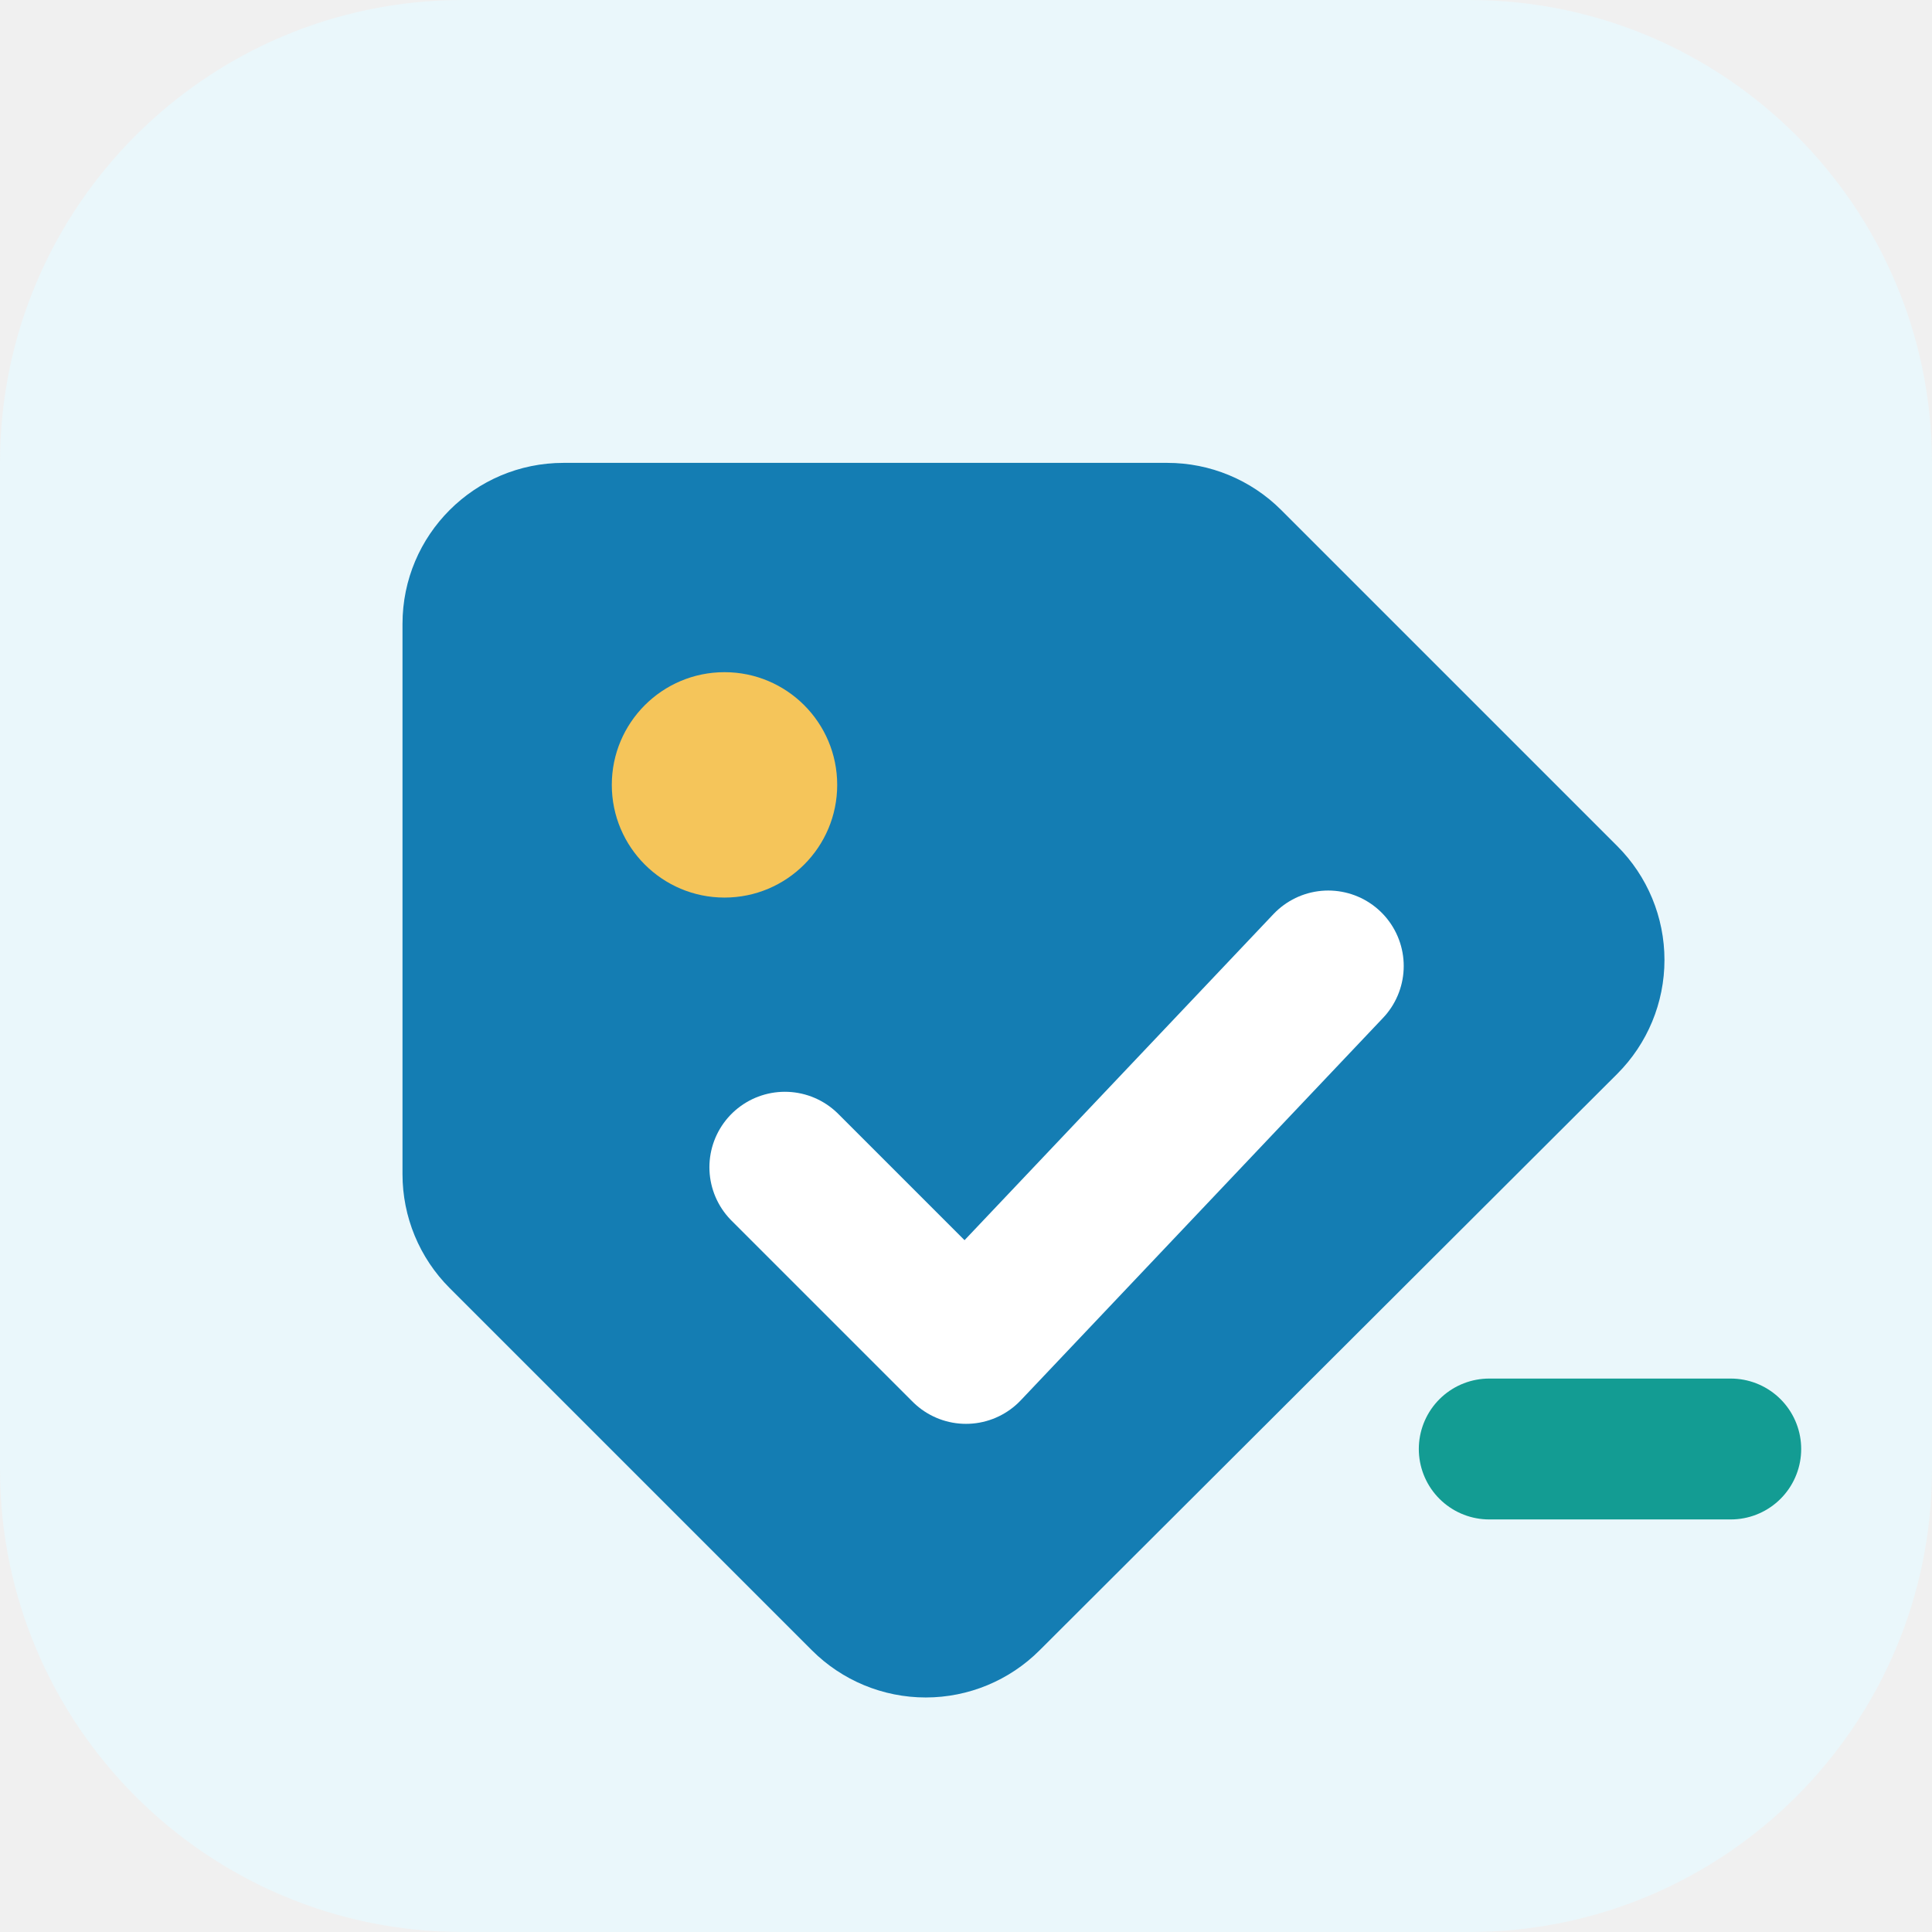
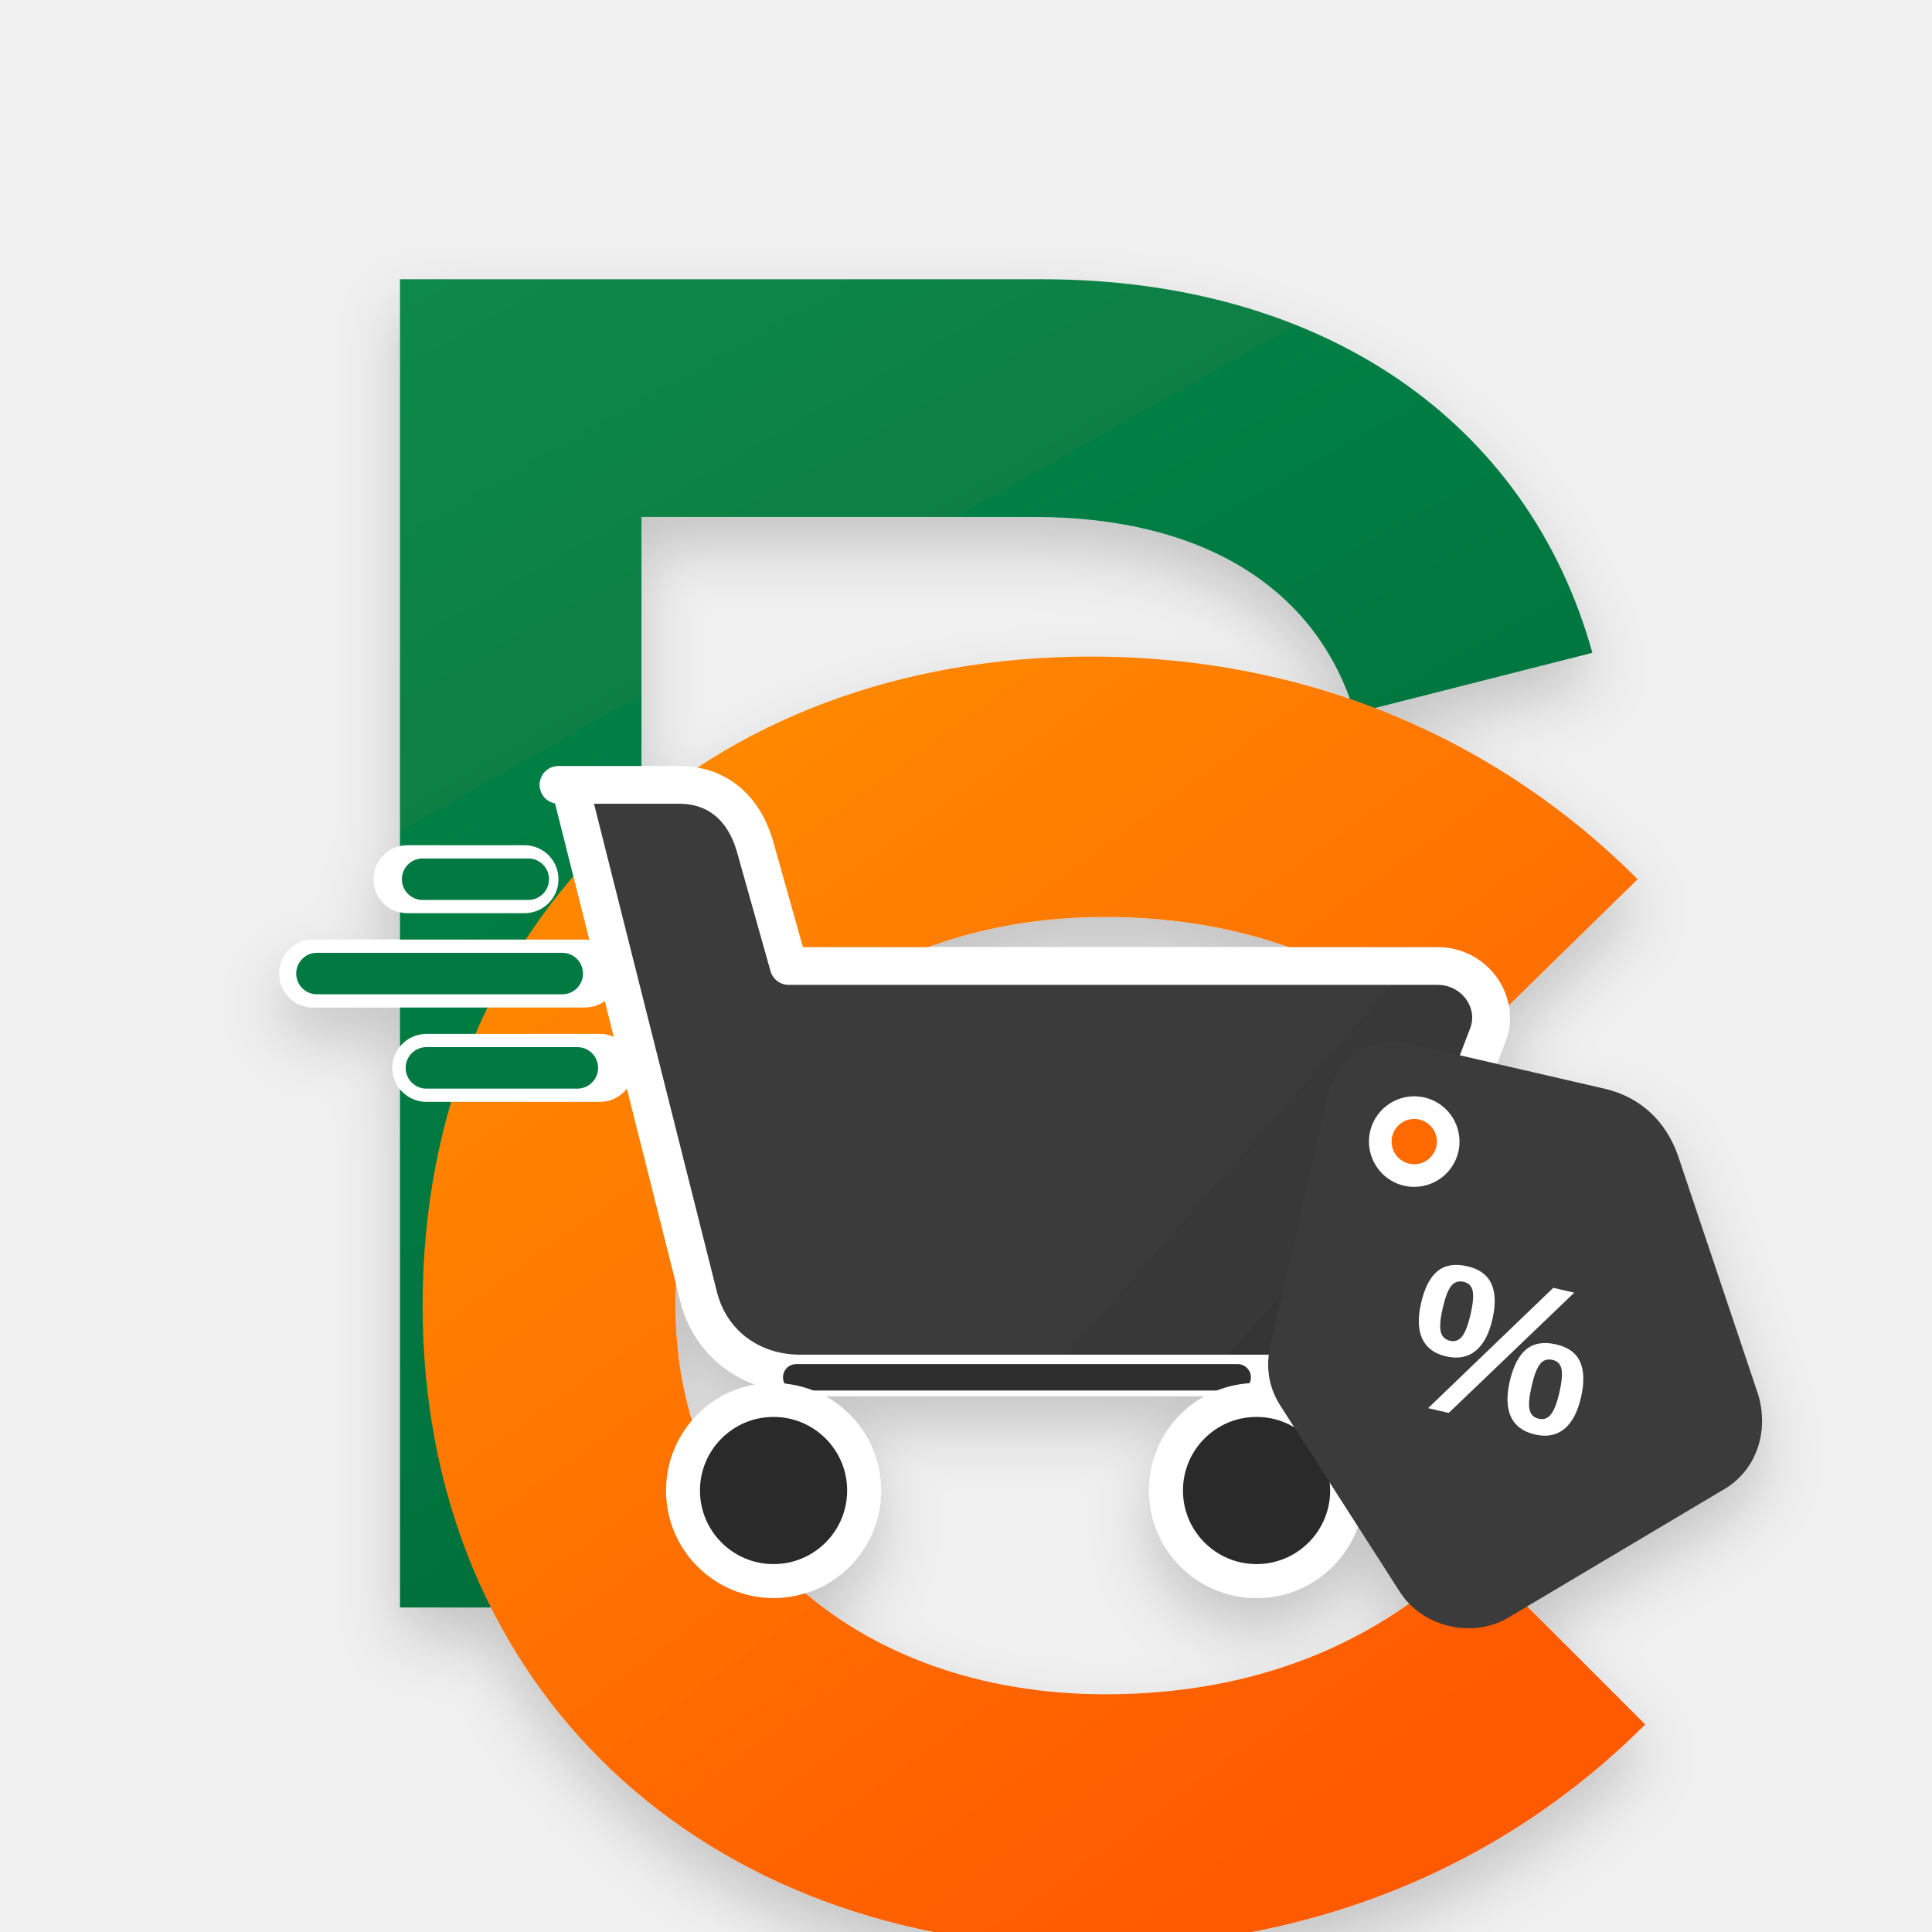
- <svg xmlns="http://www.w3.org/2000/svg" width="512" height="512" viewBox="0 0 96 96" role="img" aria-labelledby="pc-app-title">
-   <rect width="96" height="96" rx="23" fill="#EAF7FB" />
-   <path d="M20 31a8 8 0 0 1 8-8h30a8 8 0 0 1 5.66 2.34l16.7 16.7a8 8 0 0 1 0 11.32L51.66 82a8 8 0 0 1-11.32 0l-18-18A8 8 0 0 1 20 58.34Z" fill="#147DB3" />
-   <circle cx="36" cy="39" r="5.6" fill="#F5C55A" />
-   <path d="m39 58 9 9 18-19" fill="none" stroke="#fff" stroke-width="7.5" stroke-linecap="round" stroke-linejoin="round" />
-   <path d="M74 72h12" stroke="#139C93" stroke-width="7" stroke-linecap="round" />
+ <svg xmlns="http://www.w3.org/2000/svg" width="512" height="512" viewBox="0 0 512 512" role="img" aria-labelledby="pc-app-title pc-app-desc">
+   <defs>
+     <linearGradient id="g" x1="90" y1="70" x2="285" y2="415" gradientUnits="userSpaceOnUse">
+       <stop stop-color="#0A8A49" />
+       <stop offset="1" stop-color="#006B3B" />
+     </linearGradient>
+     <linearGradient id="o" x1="235" y1="150" x2="430" y2="420" gradientUnits="userSpaceOnUse">
+       <stop stop-color="#FF8A00" />
+       <stop offset="1" stop-color="#FF5A00" />
+     </linearGradient>
+     <linearGradient id="d" x1="200" y1="205" x2="410" y2="390" gradientUnits="userSpaceOnUse">
+       <stop stop-color="#3A3A3A" />
+       <stop offset="1" stop-color="#202020" />
+     </linearGradient>
+     <filter id="s" x="-20%" y="-20%" width="140%" height="140%">
+       <feDropShadow dx="0" dy="8" stdDeviation="8" flood-color="#000" flood-opacity=".18" />
+     </filter>
+   </defs>
+   <g filter="url(#s)">
+     <path d="M106 74h170c75 0 129 38 146 99l-63 16c-10-33-40-52-85-52H170v101h-64V74Z" fill="url(#g)" />
+     <path d="M106 236h64v190h-64z" fill="url(#g)" />
+     <path d="M289 174c58 0 108 22 145 59l-47 46c-24-23-56-36-94-36-67 0-114 43-114 103 0 60 47 103 114 103 39 0 72-13 97-38l46 46c-38 38-89 59-147 59-102 0-177-68-177-170 0-103 75-172 177-172Z" fill="url(#o)" />
+     <g transform="translate(55 177)">
+       <path d="M53 56h31" stroke="#fff" stroke-width="18" stroke-linecap="round" />
+       <path d="M28 81h72" stroke="#fff" stroke-width="18" stroke-linecap="round" />
+       <path d="M58 106h46" stroke="#fff" stroke-width="18" stroke-linecap="round" />
+       <path d="M57 56h28M29 81h65M58 106h40" stroke="#067A43" stroke-width="11" stroke-linecap="round" />
+       <path d="M93 31h32c10 0 17 6 20 16l9 32h172c10 0 17 10 13 19l-27 71c-4 11-15 18-27 18H157c-13 0-24-8-27-21L96 31Z" fill="url(#d)" stroke="#fff" stroke-width="10" stroke-linejoin="round" />
+       <path d="M156 188h117" stroke="#fff" stroke-width="10" stroke-linecap="round" />
+       <path d="M156 188h117" stroke="#2F2F2F" stroke-width="7" stroke-linecap="round" />
+       <circle cx="150" cy="218" r="24" fill="#2A2A2A" stroke="#fff" stroke-width="9" />
+       <circle cx="278" cy="218" r="24" fill="#2A2A2A" stroke="#fff" stroke-width="9" />
+       <g transform="translate(303 96) rotate(13)">
+         <path d="M0 0h69c10 0 18 5 23 13l35 57c5 9 4 20-4 27l-47 45c-8 8-22 8-30 0L4 101c-4-4-6-9-6-15V18C-2 8 6 0 16 0Z" fill="url(#d)" />
+         <circle cx="23" cy="25" r="12" fill="#fff" />
+         <circle cx="23" cy="25" r="6" fill="#FF6B00" />
+         <text x="33" y="93" fill="#fff" font-family="Arial,Helvetica,sans-serif" font-size="56" font-weight="700">%</text>
+       </g>
+     </g>
+   </g>
</svg>
